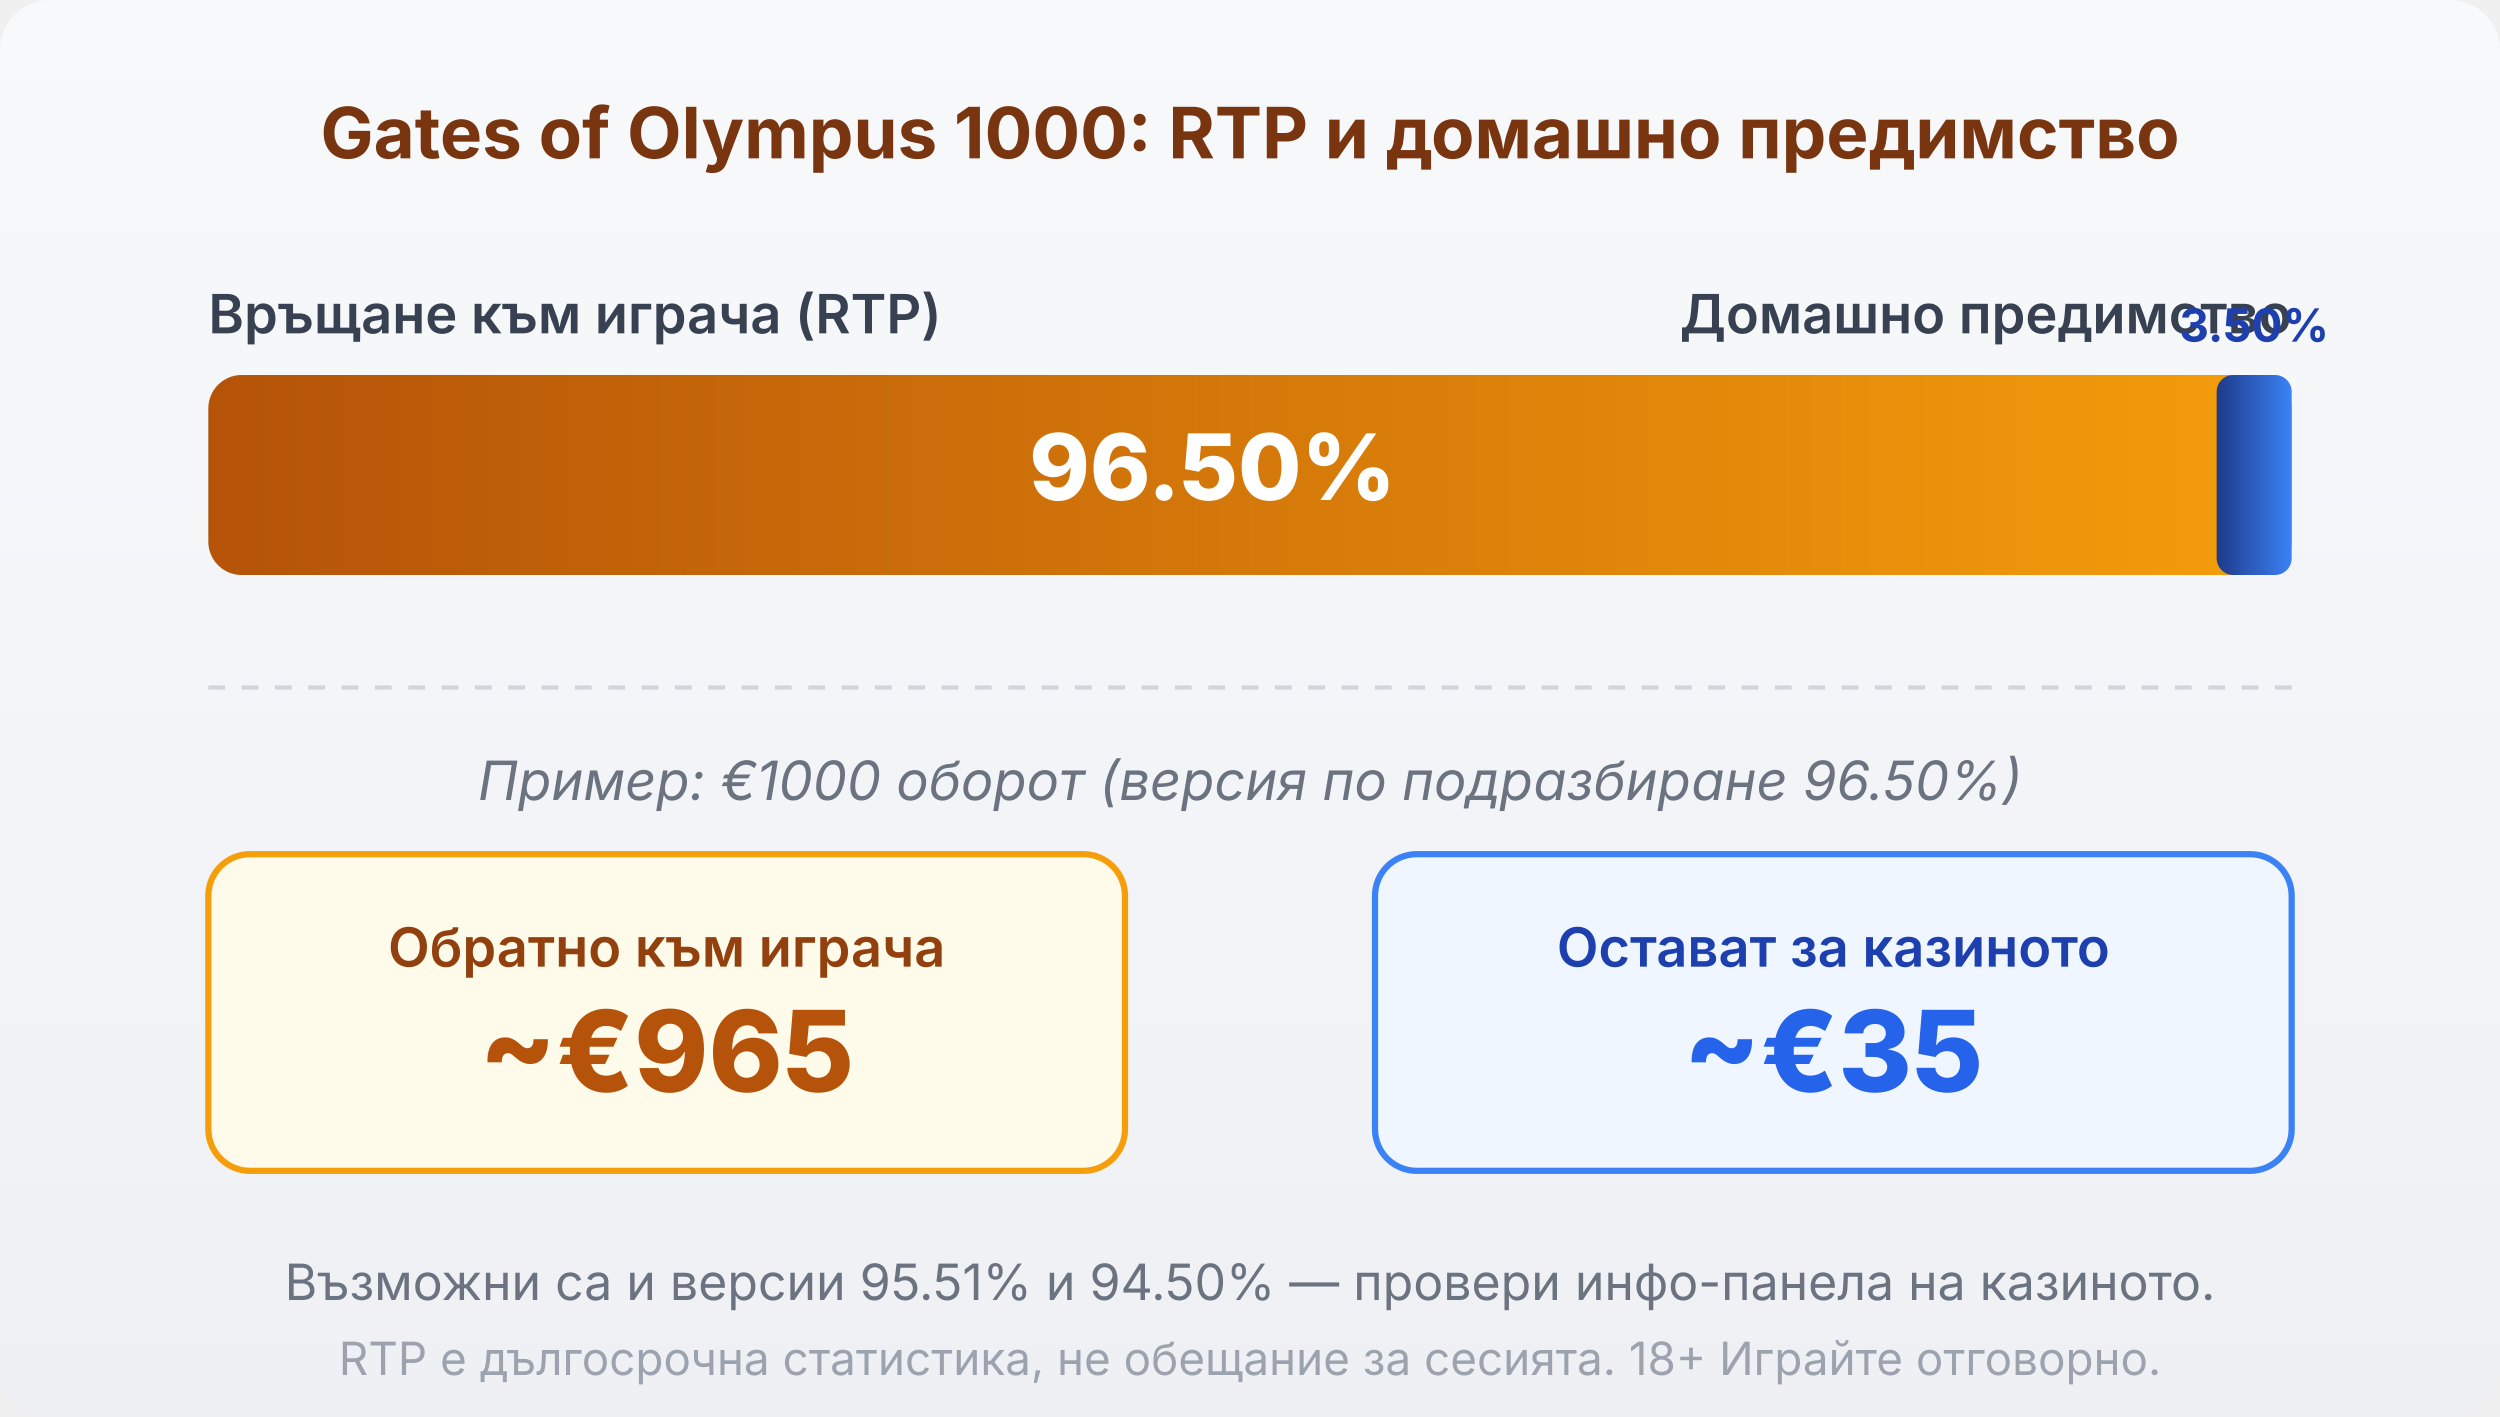
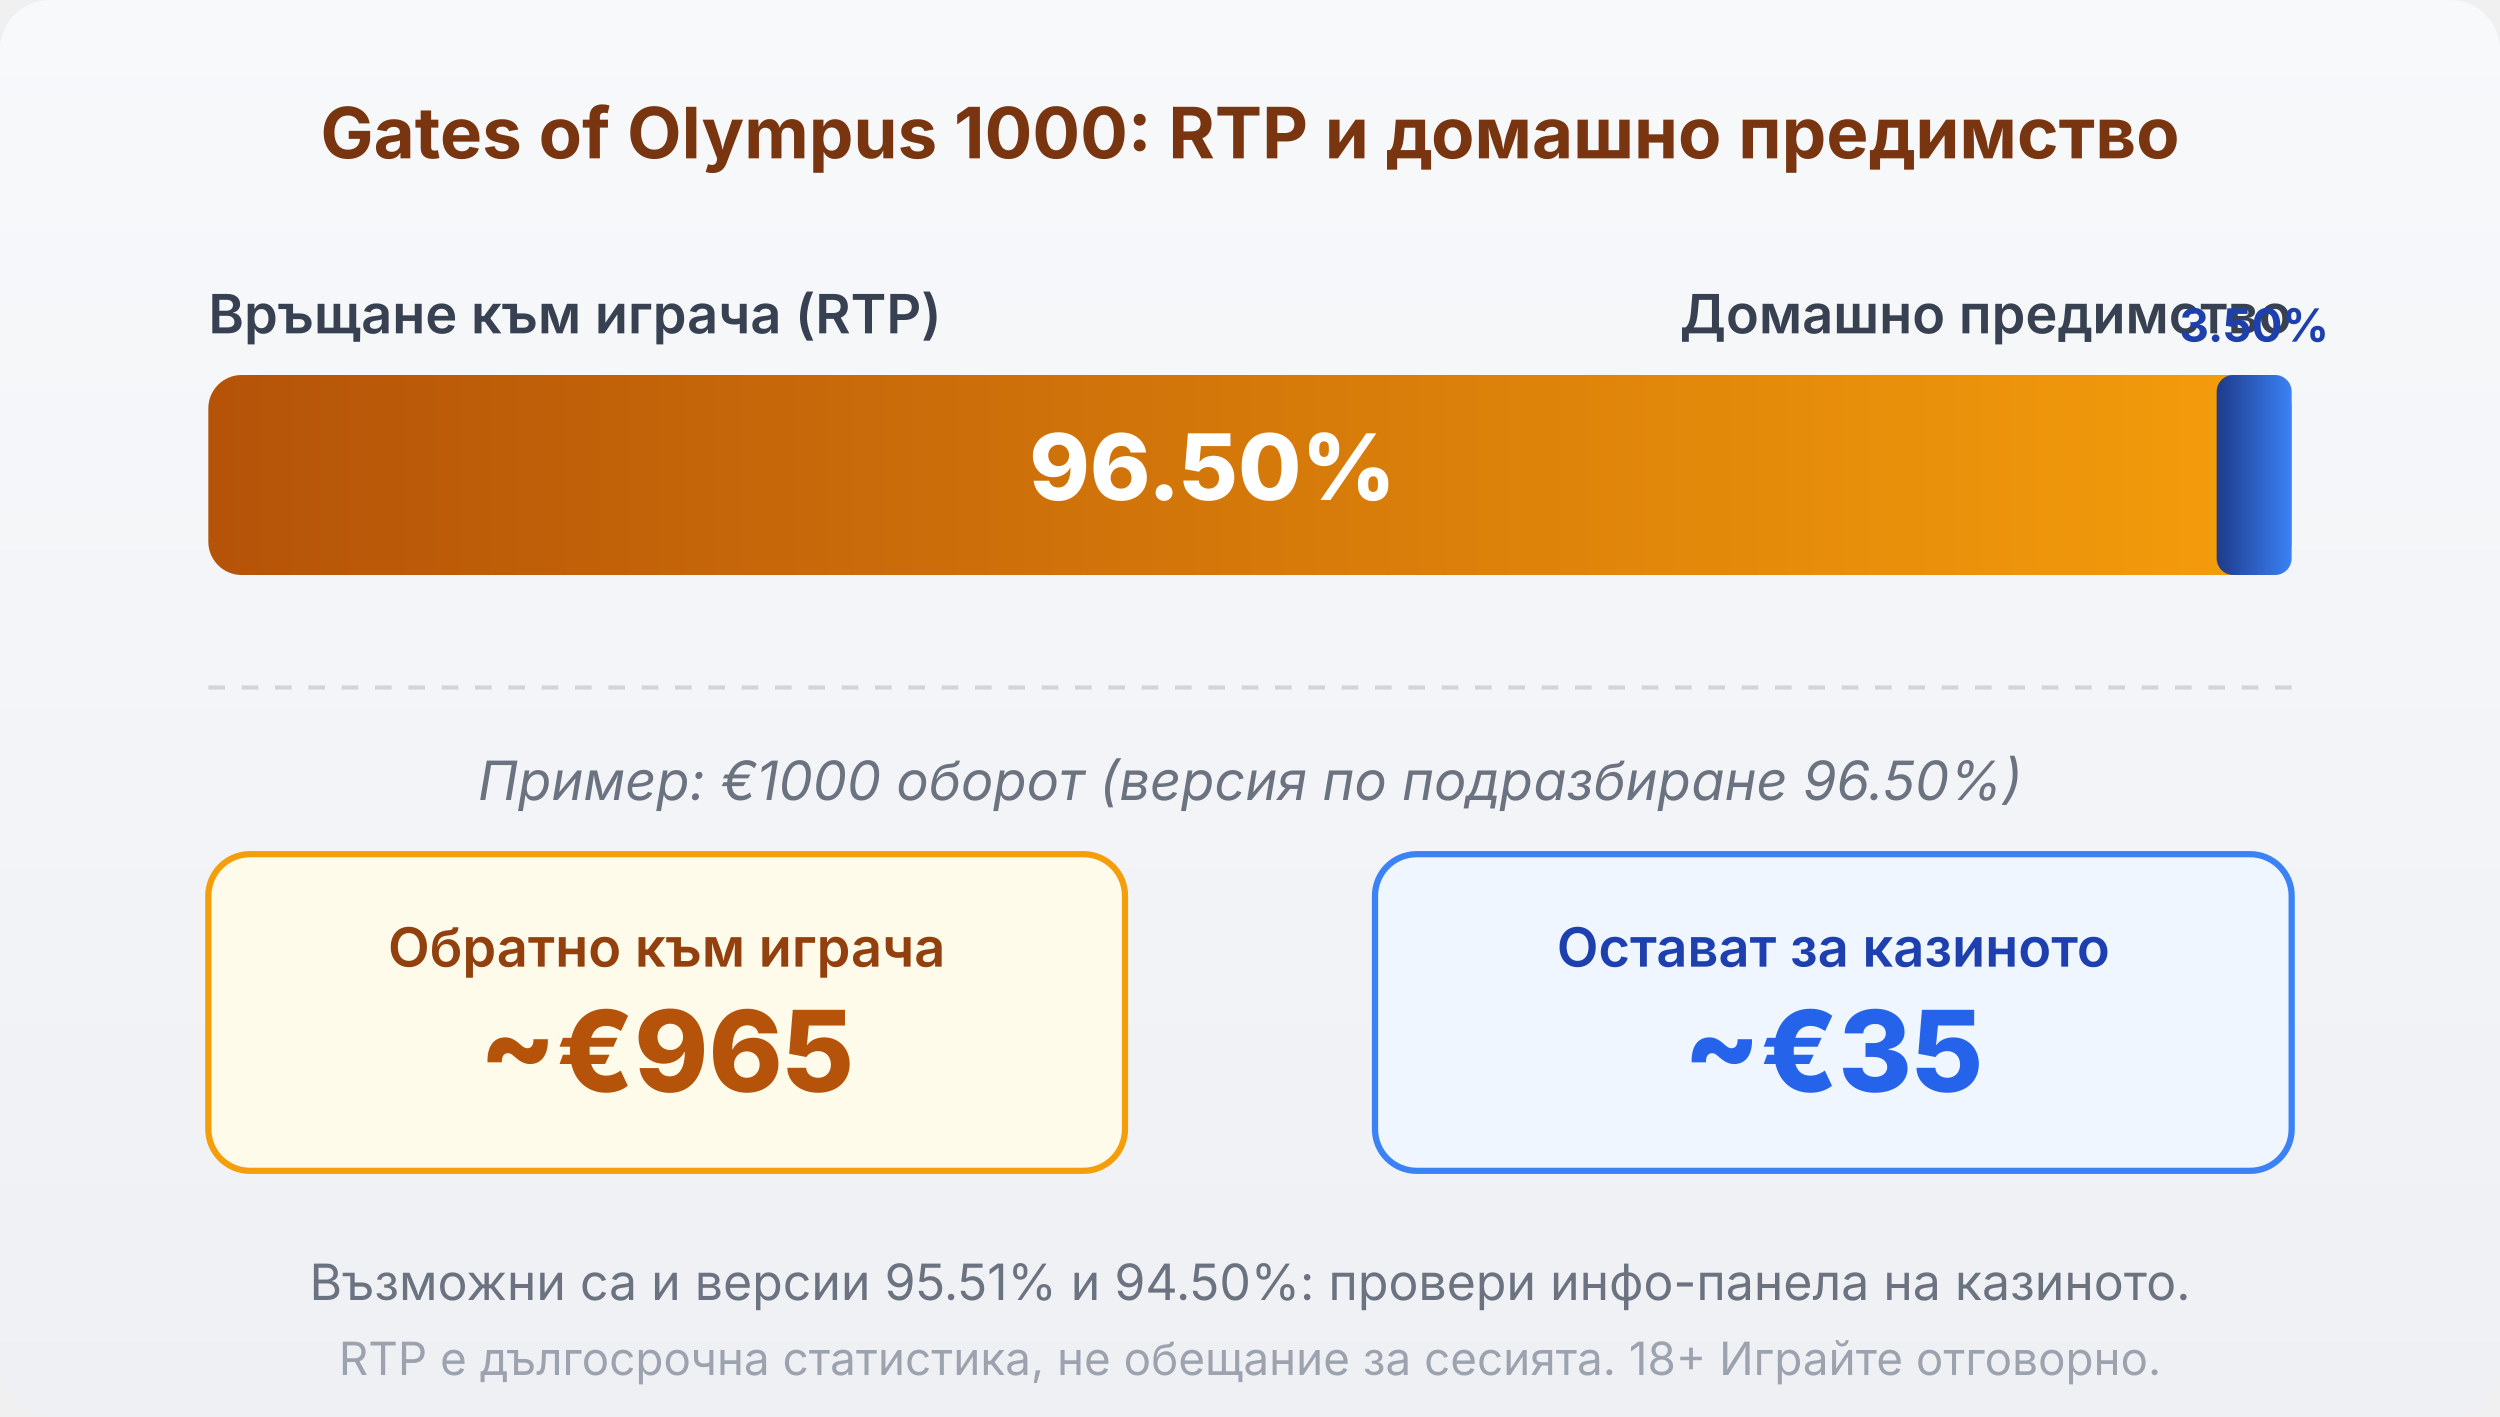
<svg xmlns="http://www.w3.org/2000/svg" viewBox="0 0 600 340" width="600" height="340" role="img" aria-label="Gates of Olympus 1000 RTP 96.50% и домашно предимство 3.50%: при €1000 оборот средно €965 се връщат на играча, €35 остават за казиното; възможни версии 95.51% и 94.50%">
  <defs>
    <linearGradient id="bg" x1="0" y1="0" x2="0" y2="1">
      <stop offset="0%" stop-color="#f8f9fb" />
      <stop offset="100%" stop-color="#eef0f4" />
    </linearGradient>
    <linearGradient id="playerBar" x1="0" y1="0" x2="1" y2="0">
      <stop offset="0%" stop-color="#b45309" />
      <stop offset="100%" stop-color="#f59e0b" />
    </linearGradient>
    <linearGradient id="houseBar" x1="0" y1="0" x2="1" y2="0">
      <stop offset="0%" stop-color="#1e3a8a" />
      <stop offset="100%" stop-color="#3b82f6" />
    </linearGradient>
  </defs>
  <rect width="600" height="340" rx="12" ry="12" fill="url(#bg)" />
  <text x="300" y="38" font-family="system-ui, -apple-system, sans-serif" font-size="17" font-weight="700" fill="#78350f" text-anchor="middle">Gates of Olympus 1000: RTP и домашно предимство</text>
  <text x="50" y="80" font-family="system-ui, -apple-system, sans-serif" font-size="13" fill="#374151" font-weight="600">Връщане към играча (RTP)</text>
  <text x="550" y="80" font-family="system-ui, -apple-system, sans-serif" font-size="13" fill="#374151" font-weight="600" text-anchor="end">Домашно предимство</text>
  <rect x="50" y="90" width="500" height="48" rx="8" fill="#e5e7eb" />
  <rect x="50" y="90" width="500" height="48" rx="8" fill="url(#playerBar)" />
  <rect x="532" y="90" width="18" height="48" rx="4" fill="url(#houseBar)" />
  <text x="291" y="120" font-family="system-ui, -apple-system, sans-serif" font-size="22" font-weight="800" fill="#ffffff" text-anchor="middle">96.50%</text>
  <text x="541" y="82" font-family="system-ui, -apple-system, sans-serif" font-size="11" font-weight="700" fill="#1e40af" text-anchor="middle">3.50%</text>
  <line x1="50" y1="165" x2="550" y2="165" stroke="#d1d5db" stroke-width="1" stroke-dasharray="4,4" />
  <text x="300" y="192" font-family="system-ui, -apple-system, sans-serif" font-size="13" fill="#6b7280" text-anchor="middle" font-style="italic">Пример: €1000 оборот (версия по подразбиране 96.50%)</text>
  <rect x="50" y="205" width="220" height="76" rx="10" fill="#fffbeb" stroke="#f59e0b" stroke-width="1.5" />
  <text x="160" y="232" font-family="system-ui, -apple-system, sans-serif" font-size="13" fill="#92400e" text-anchor="middle" font-weight="600">Обратно към играча</text>
  <text x="160" y="262" font-family="system-ui, -apple-system, sans-serif" font-size="27" font-weight="800" fill="#b45309" text-anchor="middle">~€965</text>
  <rect x="330" y="205" width="220" height="76" rx="10" fill="#eff6ff" stroke="#3b82f6" stroke-width="1.5" />
  <text x="440" y="232" font-family="system-ui, -apple-system, sans-serif" font-size="13" fill="#1e40af" text-anchor="middle" font-weight="600">Остават за казиното</text>
  <text x="440" y="262" font-family="system-ui, -apple-system, sans-serif" font-size="27" font-weight="800" fill="#2563eb" text-anchor="middle">~€35</text>
-   <text x="300" y="312" font-family="system-ui, -apple-system, sans-serif" font-size="12" fill="#6b7280" text-anchor="middle">Възможни са и версии 95.51% и 94.50% — провери инфо-панела на казиното.</text>
+   <text x="300" y="312" font-family="system-ui, -apple-system, sans-serif" font-size="12" fill="#6b7280" text-anchor="middle">Възможни са и версии 95.51% и 94.50%: провери инфо-панела на казиното.</text>
  <text x="300" y="330" font-family="system-ui, -apple-system, sans-serif" font-size="11" fill="#9ca3af" text-anchor="middle">RTP е дългосрочна статистика, не обещание за сесията. 18+ Играйте отговорно.</text>
</svg>
